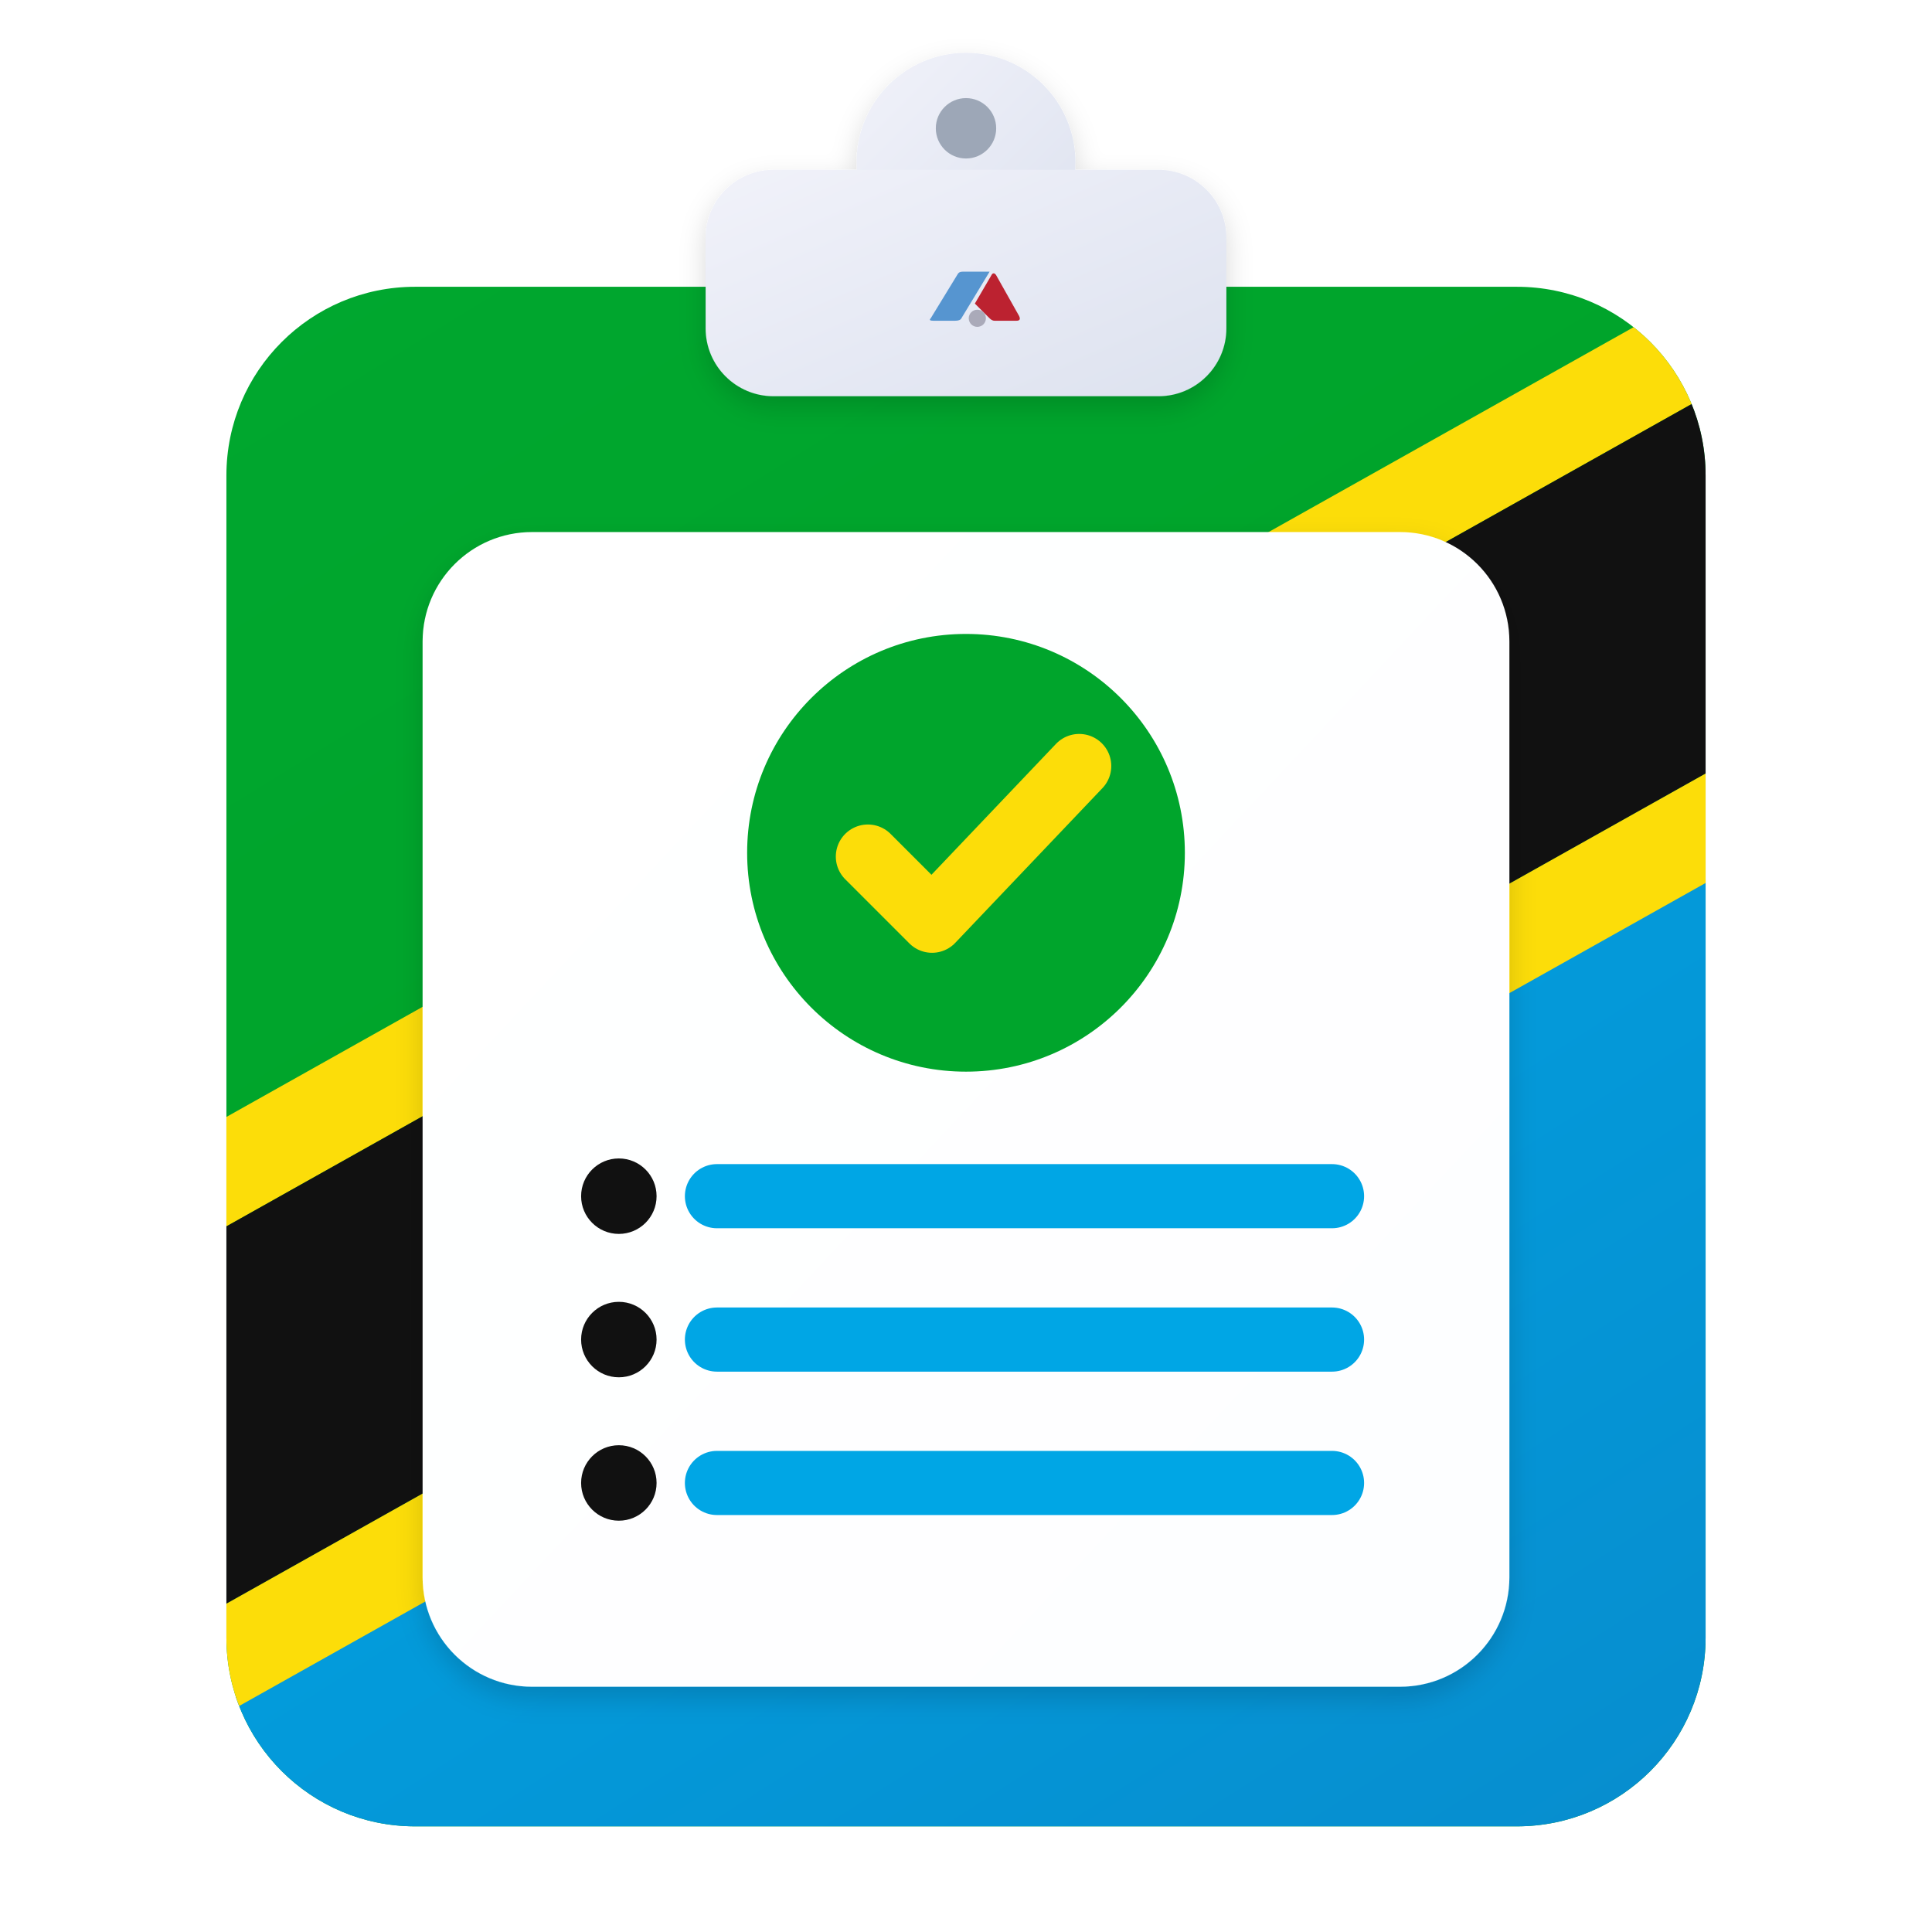
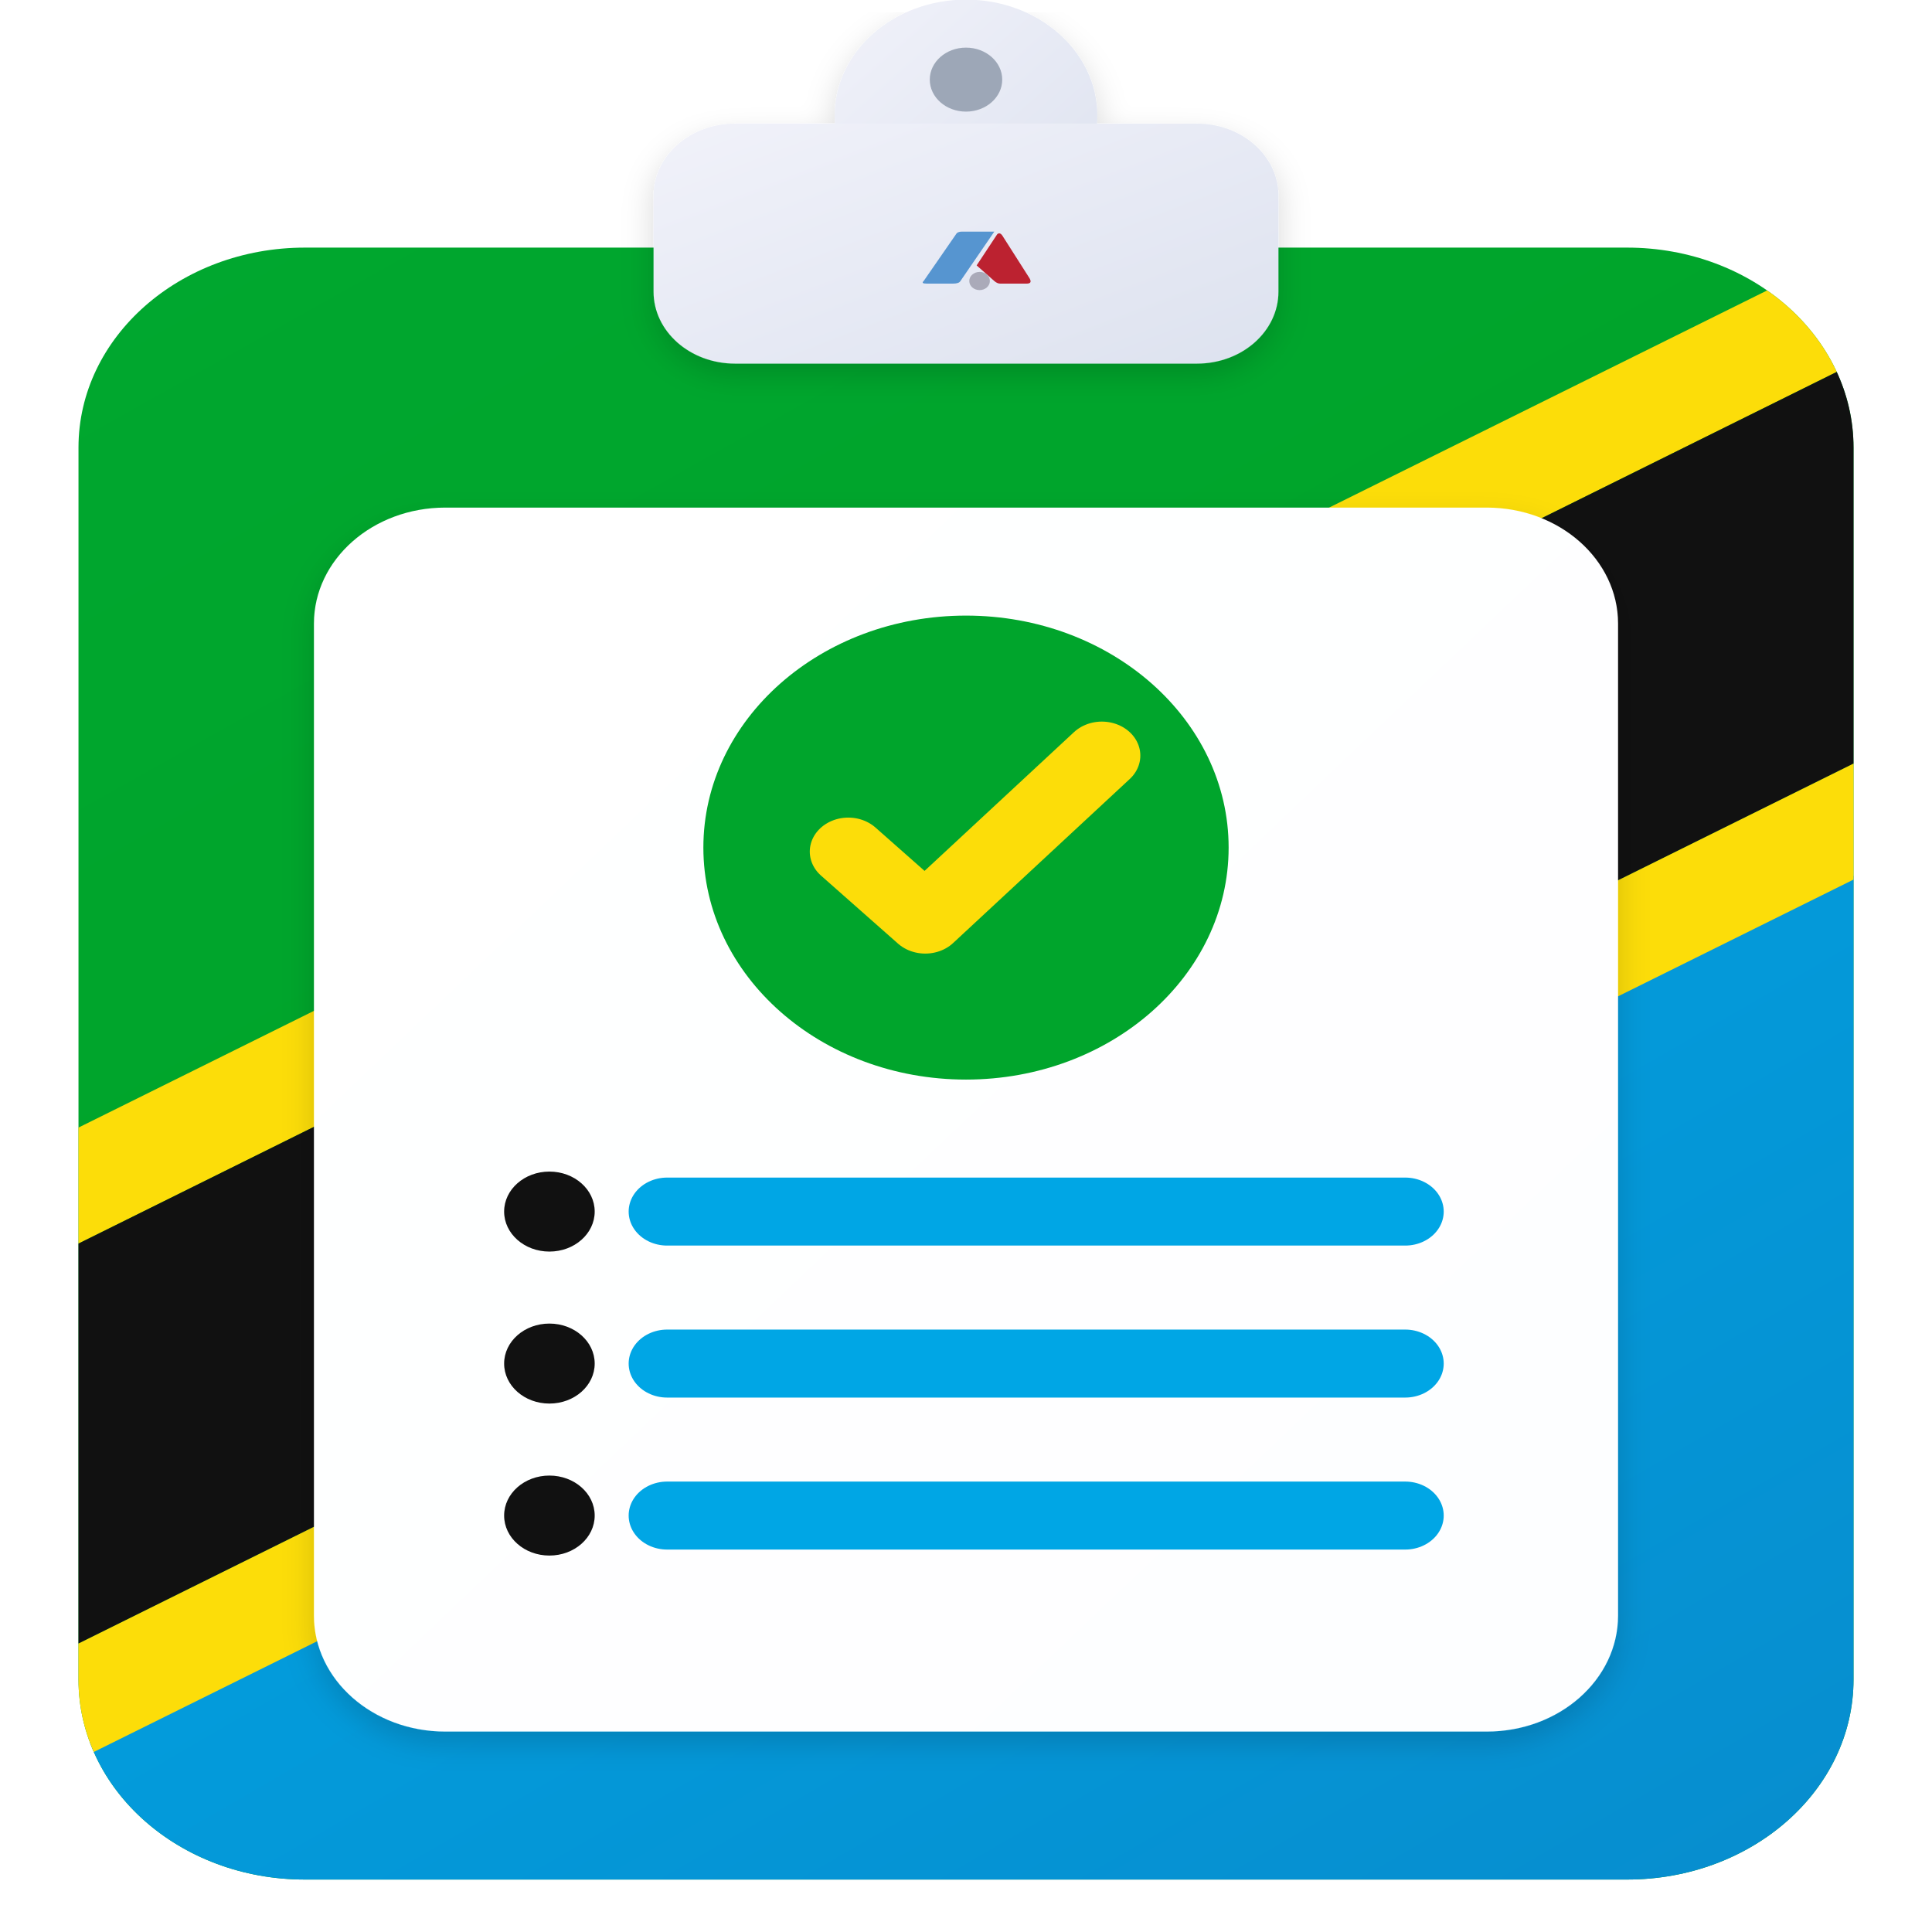
<svg xmlns="http://www.w3.org/2000/svg" width="512" height="512" viewBox="0 0 512 512" role="img" aria-labelledby="title desc">
  <defs>
    <clipPath id="board-shape">
      <rect x="60" y="76" width="392" height="408" rx="50" />
    </clipPath>
    <filter id="soft-shadow" x="-15%" y="-15%" width="130%" height="140%">
      <feGaussianBlur in="SourceAlpha" stdDeviation="3.5" result="blur" />
      <feOffset dy="3" result="offset" />
      <feComponentTransfer in="offset" result="fade">
        <feFuncA type="linear" slope="0.15" />
      </feComponentTransfer>
      <feMerge>
        <feMergeNode in="fade" />
        <feMergeNode in="SourceGraphic" />
      </feMerge>
    </filter>
    <linearGradient id="clip-color" x1="0" y1="0" x2="1" y2="1">
      <stop offset="0" stop-color="#F1F2FA" />
      <stop offset="1" stop-color="#DDE2EF" />
    </linearGradient>
    <linearGradient id="tz-blue" x1="0" y1="0" x2="1" y2="1">
      <stop offset="0" stop-color="#00A6E5" />
      <stop offset="1" stop-color="#078DCE" />
    </linearGradient>
    <linearGradient id="tz-green" x1="0" y1="0" x2="0.6" y2="1">
      <stop offset="0" stop-color="#00A72F" />
      <stop offset="1" stop-color="#00A126" />
    </linearGradient>
    <linearGradient id="paper" x1="0" y1="0" x2="1" y2="1">
      <stop offset="0" stop-color="#FFFFFF" />
      <stop offset="1" stop-color="#FDFEFF" />
    </linearGradient>
  </defs>
-   <g clip-path="url(#board-shape)">
-     <rect x="60" y="76" width="392" height="408" fill="url(#tz-green)" />
-     <path d="M60 451 L452 233 V484 H60Z" fill="url(#tz-blue)" />
-     <path d="M60 296 L452 76 V105 L60 325Z" fill="#FCDD09" />
-     <path d="M60 325 L452 105 V205 L60 425Z" fill="#111111" />
-     <path d="M60 425 L452 205 V234 L60 454Z" fill="#FCDD09" />
-   </g>
-   <rect x="112" y="141" width="288" height="306" rx="29" fill="url(#paper)" filter="url(#soft-shadow)" />
-   <circle cx="256" cy="226" r="58" fill="#00A52C" />
-   <path d="M230 227 L247 244 L286 203" fill="none" stroke="#FCDD09" stroke-width="17" stroke-linecap="round" stroke-linejoin="round" />
-   <g fill="#111111">
-     <circle cx="164" cy="317" r="10" />
-     <circle cx="164" cy="355" r="10" />
-     <circle cx="164" cy="393" r="10" />
-   </g>
-   <g fill="none" stroke="#00A6E5" stroke-width="17" stroke-linecap="round">
-     <path d="M190 317 H353" />
-     <path d="M190 355 H353" />
-     <path d="M190 393 H353" />
-   </g>
-   <g filter="url(#soft-shadow)" fill="url(#clip-color)">
-     <circle cx="256" cy="43" r="29" />
-     <rect x="187" y="45" width="138" height="60" rx="18" />
-   </g>
-   <circle cx="256" cy="34" r="8" fill="#9DA7B7" />
-   <g transform="translate(246 72) scale(0.65)">
-     <path d="M1 19 L12 1 Q12.5 0 14 0 H25 L13.5 19 Q13 20 11 20 H2 Q0 20 1 19Z" fill="#5695D0" />
-     <path d="M19 13 L26 1 Q27 0 28 2 L37 18 Q38 20 36 20 H27 Q26 20 25 19Z" fill="#BC2230" />
-     <circle cx="20" cy="19" r="3.5" fill="#AAAAB9" />
+   <g transform="translate(256 249) scale(1.2 1.06) translate(-256 -249)">
+     <g clip-path="url(#board-shape)">
+       <rect x="60" y="76" width="392" height="408" fill="url(#tz-green)" />
+       <path d="M60 451 L452 233 V484 H60Z" fill="url(#tz-blue)" />
+       <path d="M60 296 L452 76 V105 L60 325Z" fill="#FCDD09" />
+       <path d="M60 325 L452 105 V205 L60 425Z" fill="#111111" />
+       <path d="M60 425 L452 205 V234 L60 454Z" fill="#FCDD09" />
+     </g>
+     <rect x="112" y="141" width="288" height="306" rx="29" fill="url(#paper)" filter="url(#soft-shadow)" />
+     <circle cx="256" cy="226" r="58" fill="#00A52C" />
+     <path d="M230 227 L247 244 L286 203" fill="none" stroke="#FCDD09" stroke-width="17" stroke-linecap="round" stroke-linejoin="round" />
+     <g fill="#111111">
+       <circle cx="164" cy="317" r="10" />
+       <circle cx="164" cy="355" r="10" />
+       <circle cx="164" cy="393" r="10" />
+     </g>
+     <g fill="none" stroke="#00A6E5" stroke-width="17" stroke-linecap="round">
+       <path d="M190 317 H353" />
+       <path d="M190 355 H353" />
+       <path d="M190 393 H353" />
+     </g>
+     <g filter="url(#soft-shadow)" fill="url(#clip-color)">
+       <circle cx="256" cy="43" r="29" />
+       <rect x="187" y="45" width="138" height="60" rx="18" />
+     </g>
+     <circle cx="256" cy="34" r="8" fill="#9DA7B7" />
+     <g transform="translate(246 72) scale(0.65)">
+       <path d="M1 19 L12 1 Q12.5 0 14 0 H25 L13.5 19 Q13 20 11 20 H2 Q0 20 1 19Z" fill="#5695D0" />
+       <path d="M19 13 L26 1 Q27 0 28 2 L37 18 Q38 20 36 20 H27 Q26 20 25 19Z" fill="#BC2230" />
+       <circle cx="20" cy="19" r="3.5" fill="#AAAAB9" />
+     </g>
  </g>
</svg>
